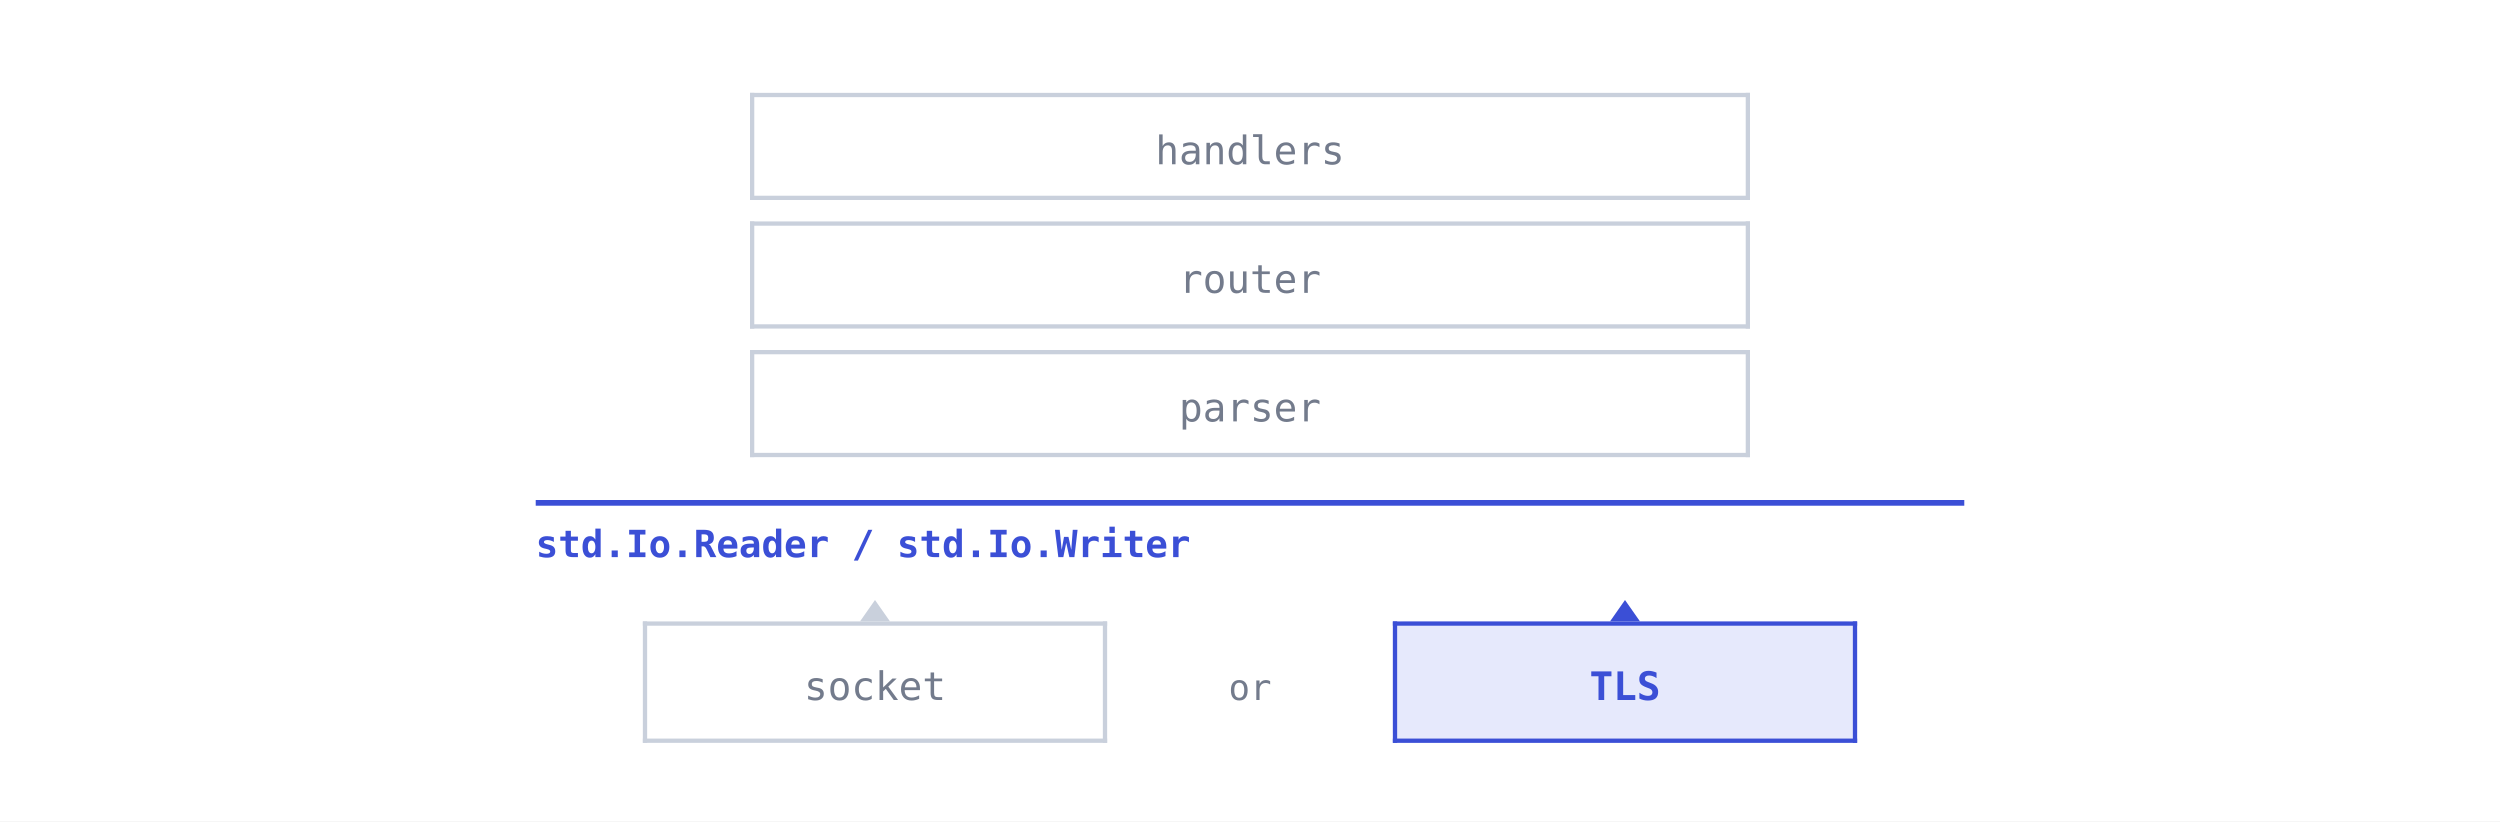
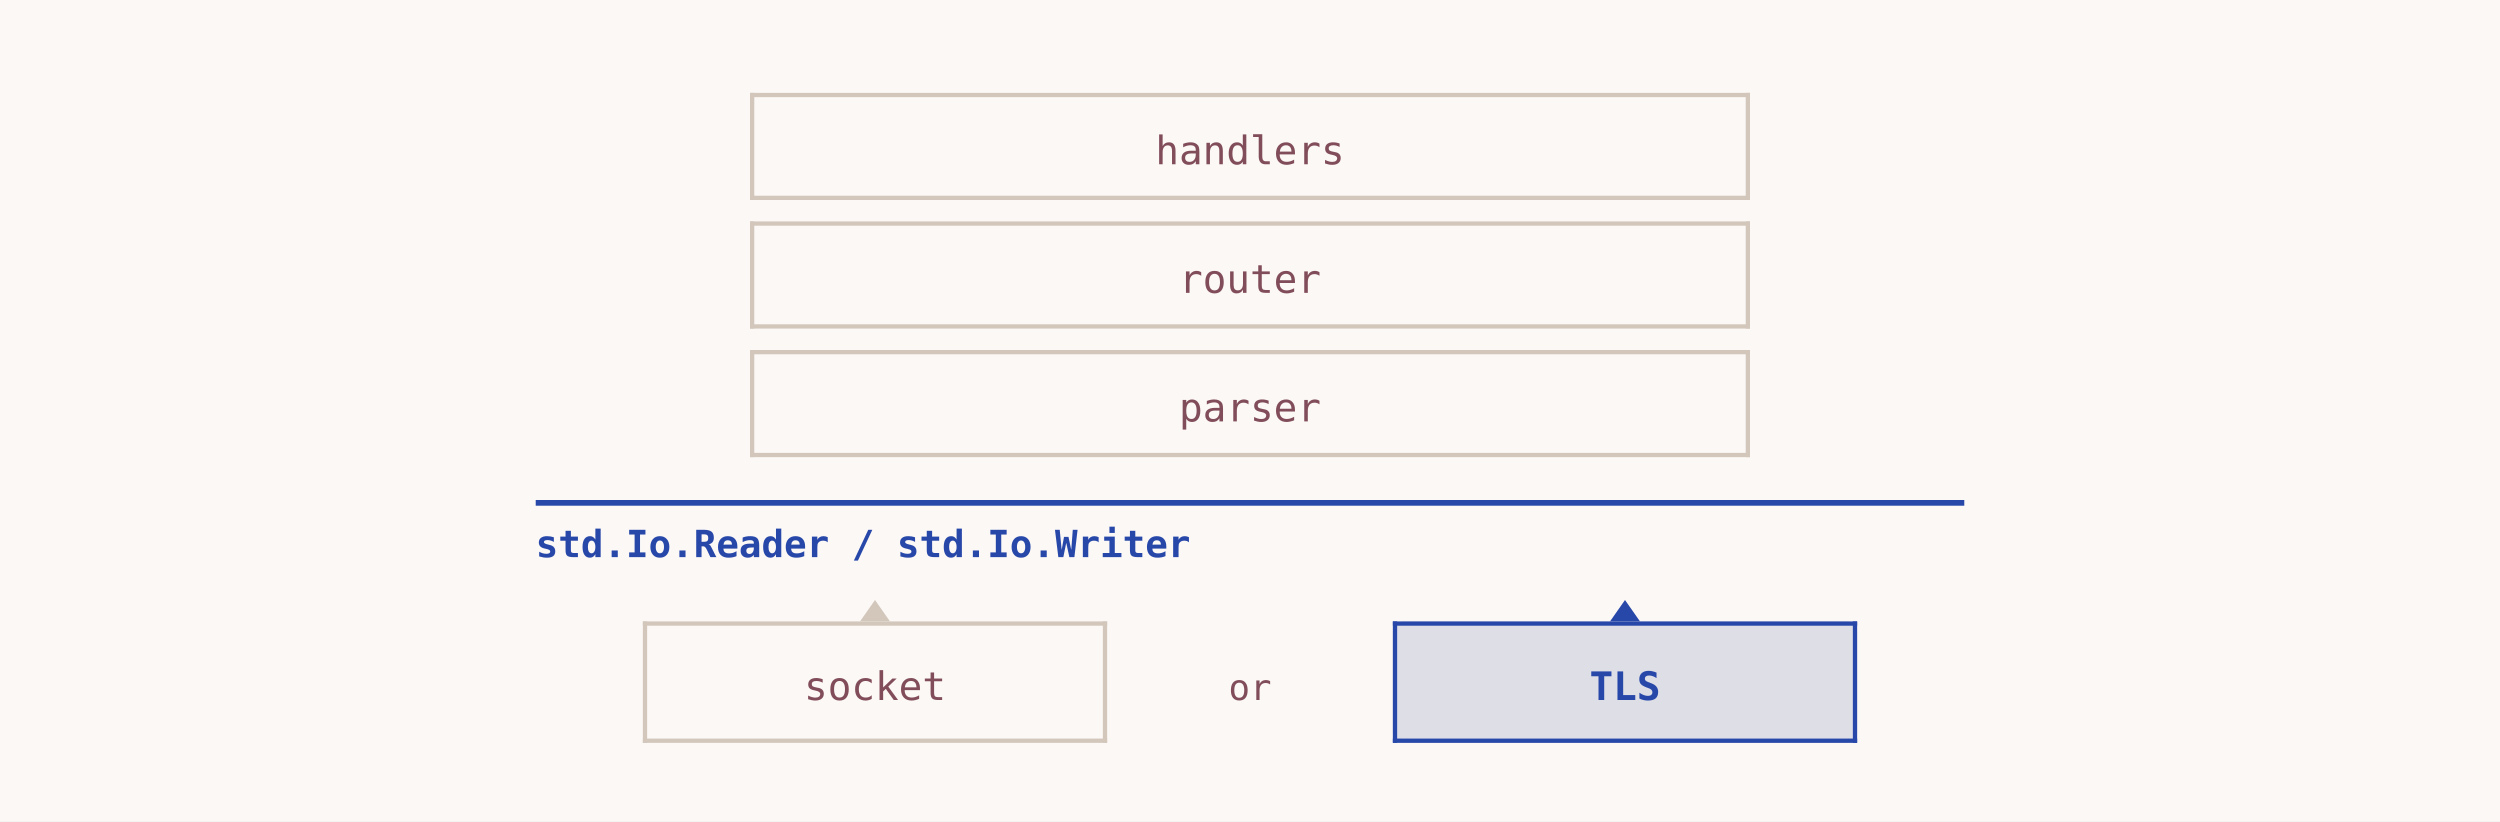
<svg xmlns="http://www.w3.org/2000/svg" viewBox="0 0 700 230" width="700" height="230" role="img">
-   <rect x="0" y="0" width="700" height="230" fill="#ffffff" />
-   <rect x="210" y="26" width="280" height="1.2" rx="0" fill="#c9d0dc" />
-   <rect x="210" y="54.8" width="280" height="1.2" rx="0" fill="#c9d0dc" />
-   <rect x="210" y="26" width="1.2" height="30" rx="0" fill="#c9d0dc" />
-   <rect x="488.8" y="26" width="1.2" height="30" rx="0" fill="#c9d0dc" />
-   <text x="350.0" y="46" font-family="ui-monospace,SFMono-Regular,Menlo,Consolas,monospace" font-size="11" font-weight="400" fill="#737b8c" text-anchor="middle">handlers</text>
-   <rect x="210" y="62" width="280" height="1.2" rx="0" fill="#c9d0dc" />
-   <rect x="210" y="90.8" width="280" height="1.2" rx="0" fill="#c9d0dc" />
-   <rect x="210" y="62" width="1.2" height="30" rx="0" fill="#c9d0dc" />
-   <rect x="488.8" y="62" width="1.2" height="30" rx="0" fill="#c9d0dc" />
-   <text x="350.0" y="82" font-family="ui-monospace,SFMono-Regular,Menlo,Consolas,monospace" font-size="11" font-weight="400" fill="#737b8c" text-anchor="middle">router</text>
-   <rect x="210" y="98" width="280" height="1.2" rx="0" fill="#c9d0dc" />
-   <rect x="210" y="126.8" width="280" height="1.2" rx="0" fill="#c9d0dc" />
-   <rect x="210" y="98" width="1.2" height="30" rx="0" fill="#c9d0dc" />
-   <rect x="488.8" y="98" width="1.2" height="30" rx="0" fill="#c9d0dc" />
-   <text x="350.0" y="118" font-family="ui-monospace,SFMono-Regular,Menlo,Consolas,monospace" font-size="11" font-weight="400" fill="#737b8c" text-anchor="middle">parser</text>
-   <rect x="150" y="140" width="400" height="1.6" rx="0" fill="#3b4fd6" />
-   <text x="150" y="156" font-family="ui-monospace,SFMono-Regular,Menlo,Consolas,monospace" font-size="10.5" font-weight="700" fill="#3b4fd6" text-anchor="start">std.Io.Reader / std.Io.Writer</text>
-   <rect x="180" y="174" width="130" height="1.2" rx="0" fill="#c9d0dc" />
-   <rect x="180" y="206.8" width="130" height="1.2" rx="0" fill="#c9d0dc" />
-   <rect x="180" y="174" width="1.2" height="34" rx="0" fill="#c9d0dc" />
-   <rect x="308.8" y="174" width="1.2" height="34" rx="0" fill="#c9d0dc" />
-   <text x="245.0" y="196" font-family="ui-monospace,SFMono-Regular,Menlo,Consolas,monospace" font-size="11" font-weight="400" fill="#737b8c" text-anchor="middle">socket</text>
-   <rect x="390" y="174" width="130" height="34" rx="3" fill="#e6e9fc" />
-   <rect x="390" y="174" width="130" height="1.2" rx="0" fill="#3b4fd6" />
-   <rect x="390" y="206.8" width="130" height="1.2" rx="0" fill="#3b4fd6" />
-   <rect x="390" y="174" width="1.2" height="34" rx="0" fill="#3b4fd6" />
-   <rect x="518.8" y="174" width="1.2" height="34" rx="0" fill="#3b4fd6" />
-   <text x="455.0" y="196" font-family="ui-monospace,SFMono-Regular,Menlo,Consolas,monospace" font-size="11" font-weight="700" fill="#3b4fd6" text-anchor="middle">TLS</text>
-   <text x="350.0" y="196" font-family="ui-monospace,SFMono-Regular,Menlo,Consolas,monospace" font-size="10" font-weight="400" fill="#737b8c" text-anchor="middle">or</text>
-   <rect x="244.3" y="170" width="1.4" height="-4" rx="0" fill="#c9d0dc" />
-   <path d="M240.8 174 L245.0 168 L249.2 174 z" fill="#c9d0dc" />
-   <rect x="454.3" y="170" width="1.4" height="-4" rx="0" fill="#3b4fd6" />
-   <path d="M450.8 174 L455.0 168 L459.2 174 z" fill="#3b4fd6" />
+   <rect x="0" y="0" width="700" height="230" fill="#fbf8f6" />
+   <rect x="210" y="26" width="280" height="1.2" rx="0" fill="#d3c7bb" />
+   <rect x="210" y="54.8" width="280" height="1.2" rx="0" fill="#d3c7bb" />
+   <rect x="210" y="26" width="1.2" height="30" rx="0" fill="#d3c7bb" />
+   <rect x="488.8" y="26" width="1.2" height="30" rx="0" fill="#d3c7bb" />
+   <text x="350.0" y="46" font-family="ui-monospace,SFMono-Regular,Menlo,Consolas,monospace" font-size="11" font-weight="400" fill="#824d5b" text-anchor="middle">handlers</text>
+   <rect x="210" y="62" width="280" height="1.2" rx="0" fill="#d3c7bb" />
+   <rect x="210" y="90.8" width="280" height="1.2" rx="0" fill="#d3c7bb" />
+   <rect x="210" y="62" width="1.2" height="30" rx="0" fill="#d3c7bb" />
+   <rect x="488.8" y="62" width="1.2" height="30" rx="0" fill="#d3c7bb" />
+   <text x="350.0" y="82" font-family="ui-monospace,SFMono-Regular,Menlo,Consolas,monospace" font-size="11" font-weight="400" fill="#824d5b" text-anchor="middle">router</text>
+   <rect x="210" y="98" width="280" height="1.2" rx="0" fill="#d3c7bb" />
+   <rect x="210" y="126.8" width="280" height="1.2" rx="0" fill="#d3c7bb" />
+   <rect x="210" y="98" width="1.2" height="30" rx="0" fill="#d3c7bb" />
+   <rect x="488.8" y="98" width="1.2" height="30" rx="0" fill="#d3c7bb" />
+   <text x="350.0" y="118" font-family="ui-monospace,SFMono-Regular,Menlo,Consolas,monospace" font-size="11" font-weight="400" fill="#824d5b" text-anchor="middle">parser</text>
+   <rect x="150" y="140" width="400" height="1.6" rx="0" fill="#2848a9" />
+   <text x="150" y="156" font-family="ui-monospace,SFMono-Regular,Menlo,Consolas,monospace" font-size="10.5" font-weight="700" fill="#2848a9" text-anchor="start">std.Io.Reader / std.Io.Writer</text>
+   <rect x="180" y="174" width="130" height="1.2" rx="0" fill="#d3c7bb" />
+   <rect x="180" y="206.8" width="130" height="1.2" rx="0" fill="#d3c7bb" />
+   <rect x="180" y="174" width="1.2" height="34" rx="0" fill="#d3c7bb" />
+   <rect x="308.8" y="174" width="1.2" height="34" rx="0" fill="#d3c7bb" />
+   <text x="245.0" y="196" font-family="ui-monospace,SFMono-Regular,Menlo,Consolas,monospace" font-size="11" font-weight="400" fill="#824d5b" text-anchor="middle">socket</text>
+   <rect x="390" y="174" width="130" height="34" rx="3" fill="#dddee6" />
+   <rect x="390" y="174" width="130" height="1.2" rx="0" fill="#2848a9" />
+   <rect x="390" y="206.8" width="130" height="1.2" rx="0" fill="#2848a9" />
+   <rect x="390" y="174" width="1.2" height="34" rx="0" fill="#2848a9" />
+   <rect x="518.8" y="174" width="1.2" height="34" rx="0" fill="#2848a9" />
+   <text x="455.0" y="196" font-family="ui-monospace,SFMono-Regular,Menlo,Consolas,monospace" font-size="11" font-weight="700" fill="#2848a9" text-anchor="middle">TLS</text>
+   <text x="350.0" y="196" font-family="ui-monospace,SFMono-Regular,Menlo,Consolas,monospace" font-size="10" font-weight="400" fill="#824d5b" text-anchor="middle">or</text>
+   <rect x="244.3" y="170" width="1.4" height="-4" rx="0" fill="#d3c7bb" />
+   <path d="M240.8 174 L245.0 168 L249.2 174 z" fill="#d3c7bb" />
+   <rect x="454.3" y="170" width="1.4" height="-4" rx="0" fill="#2848a9" />
+   <path d="M450.8 174 L455.0 168 L459.2 174 z" fill="#2848a9" />
</svg>
